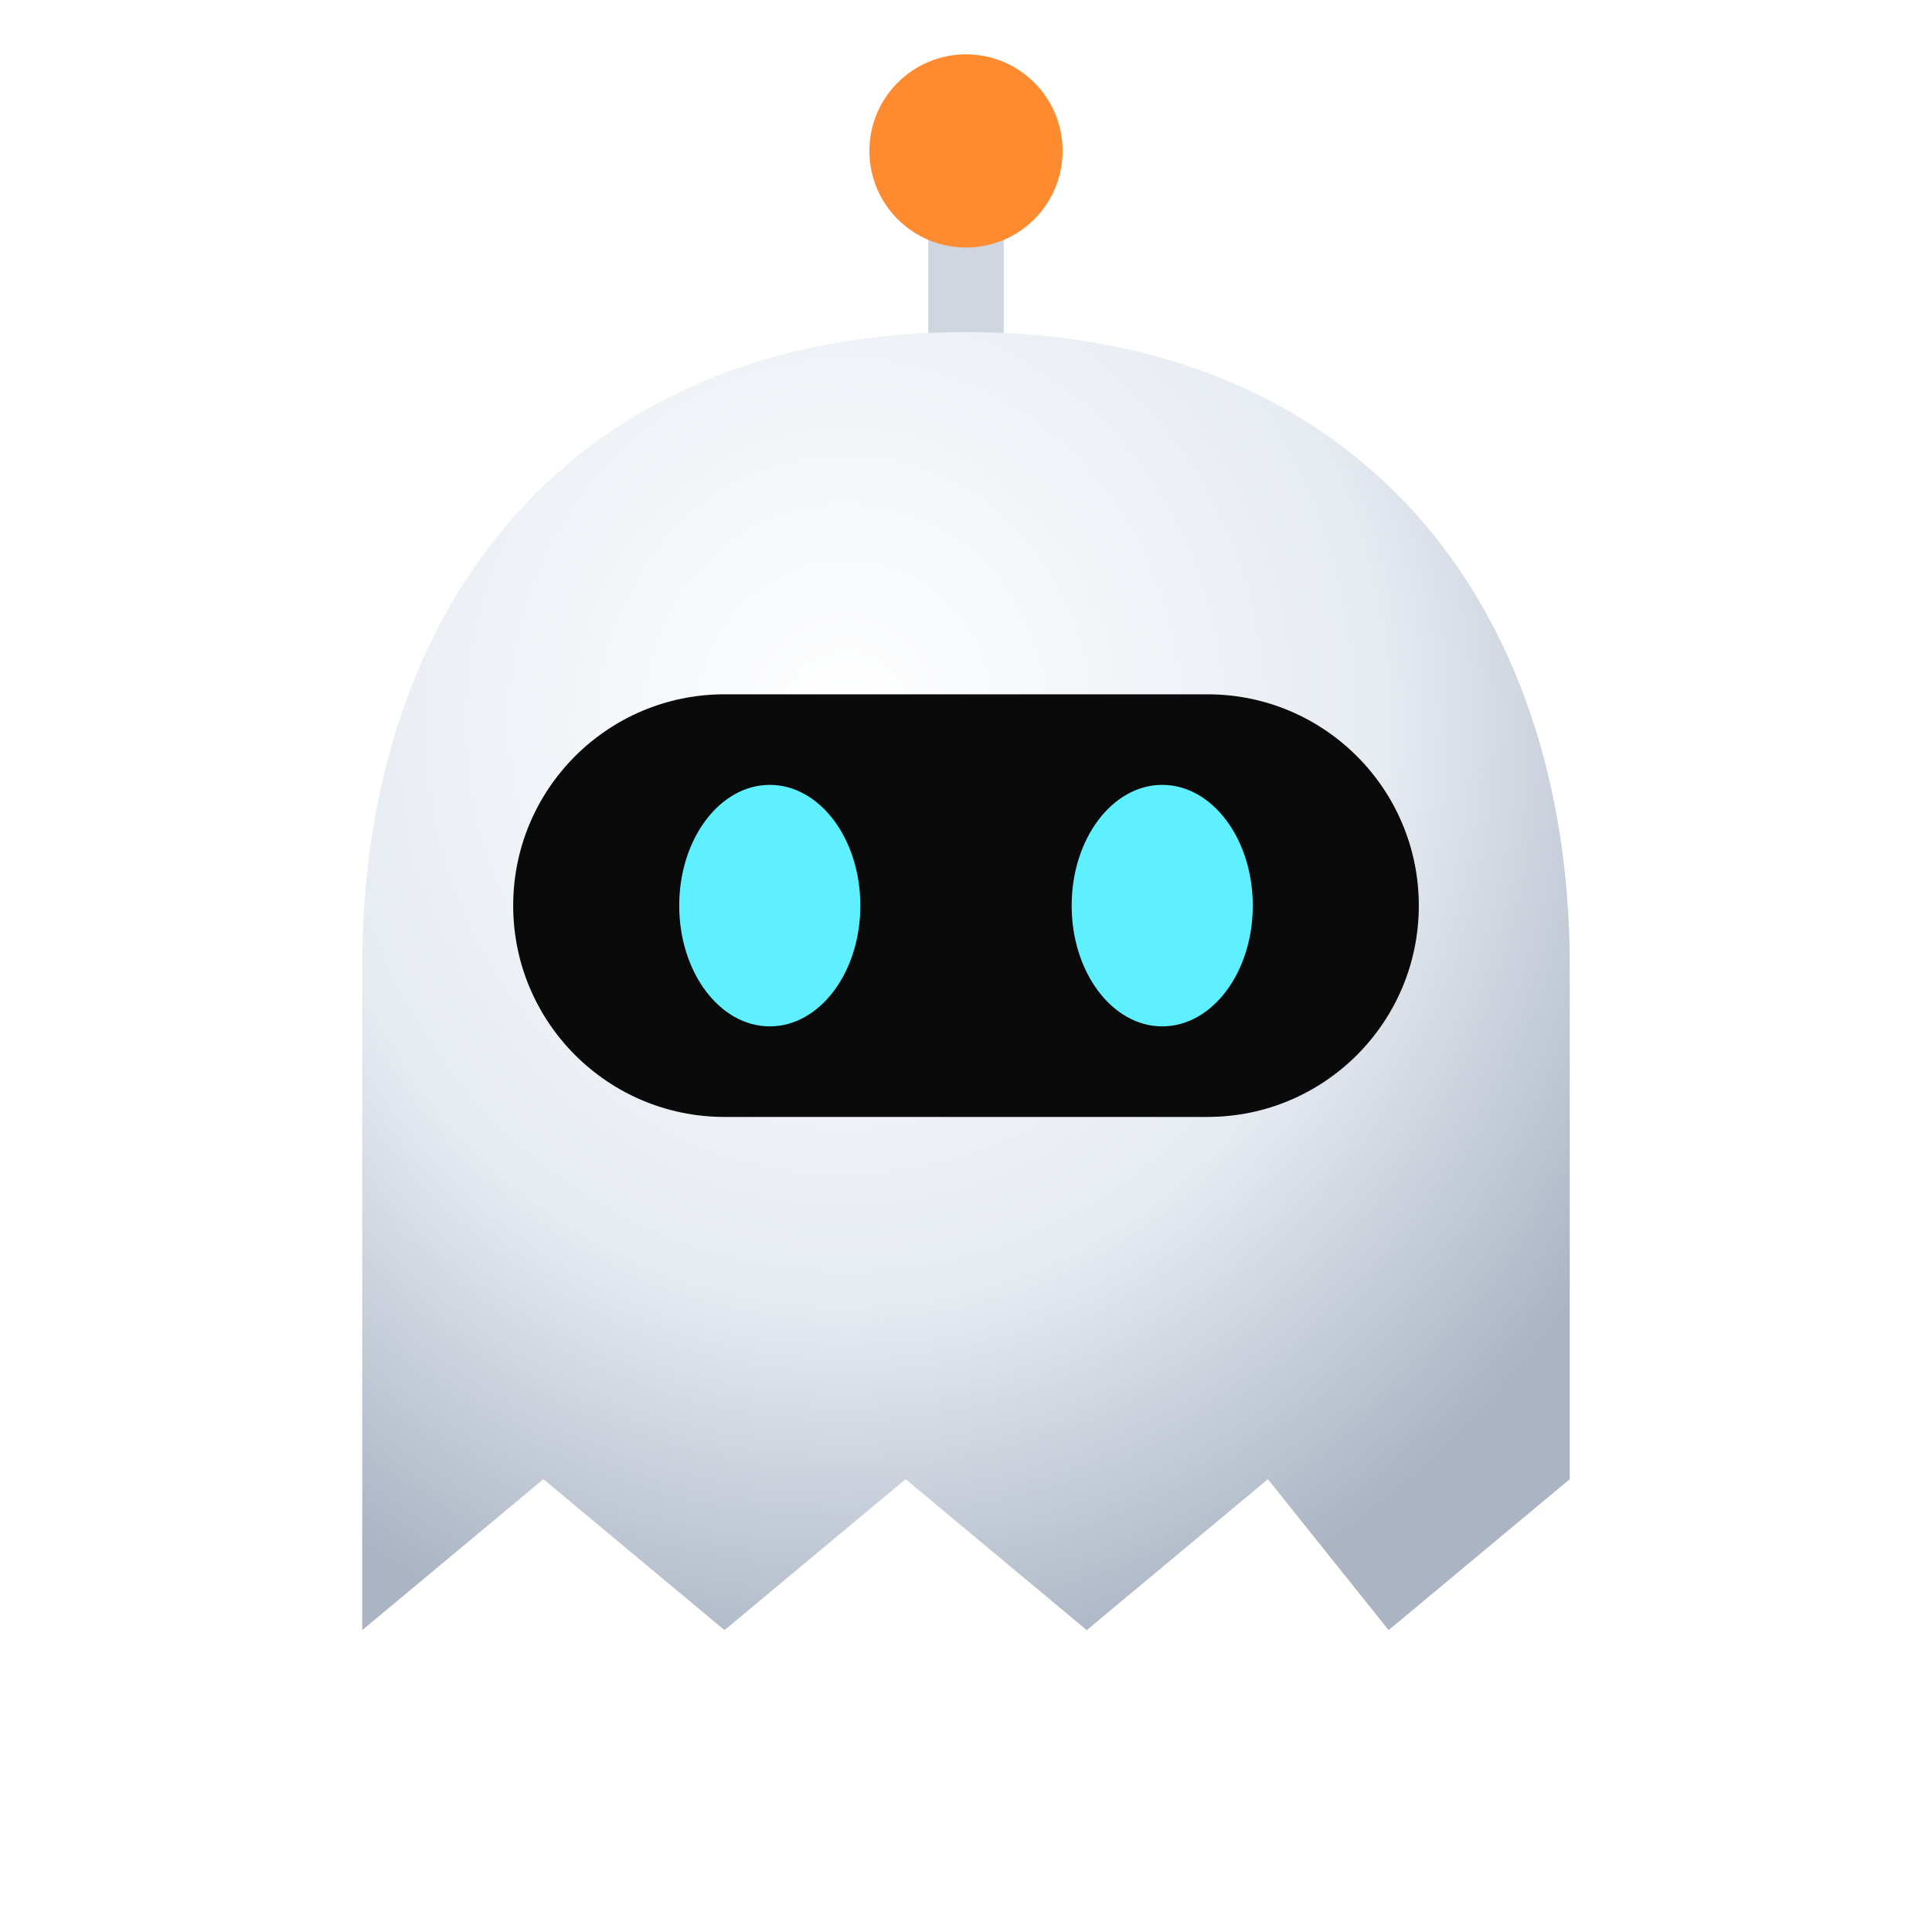
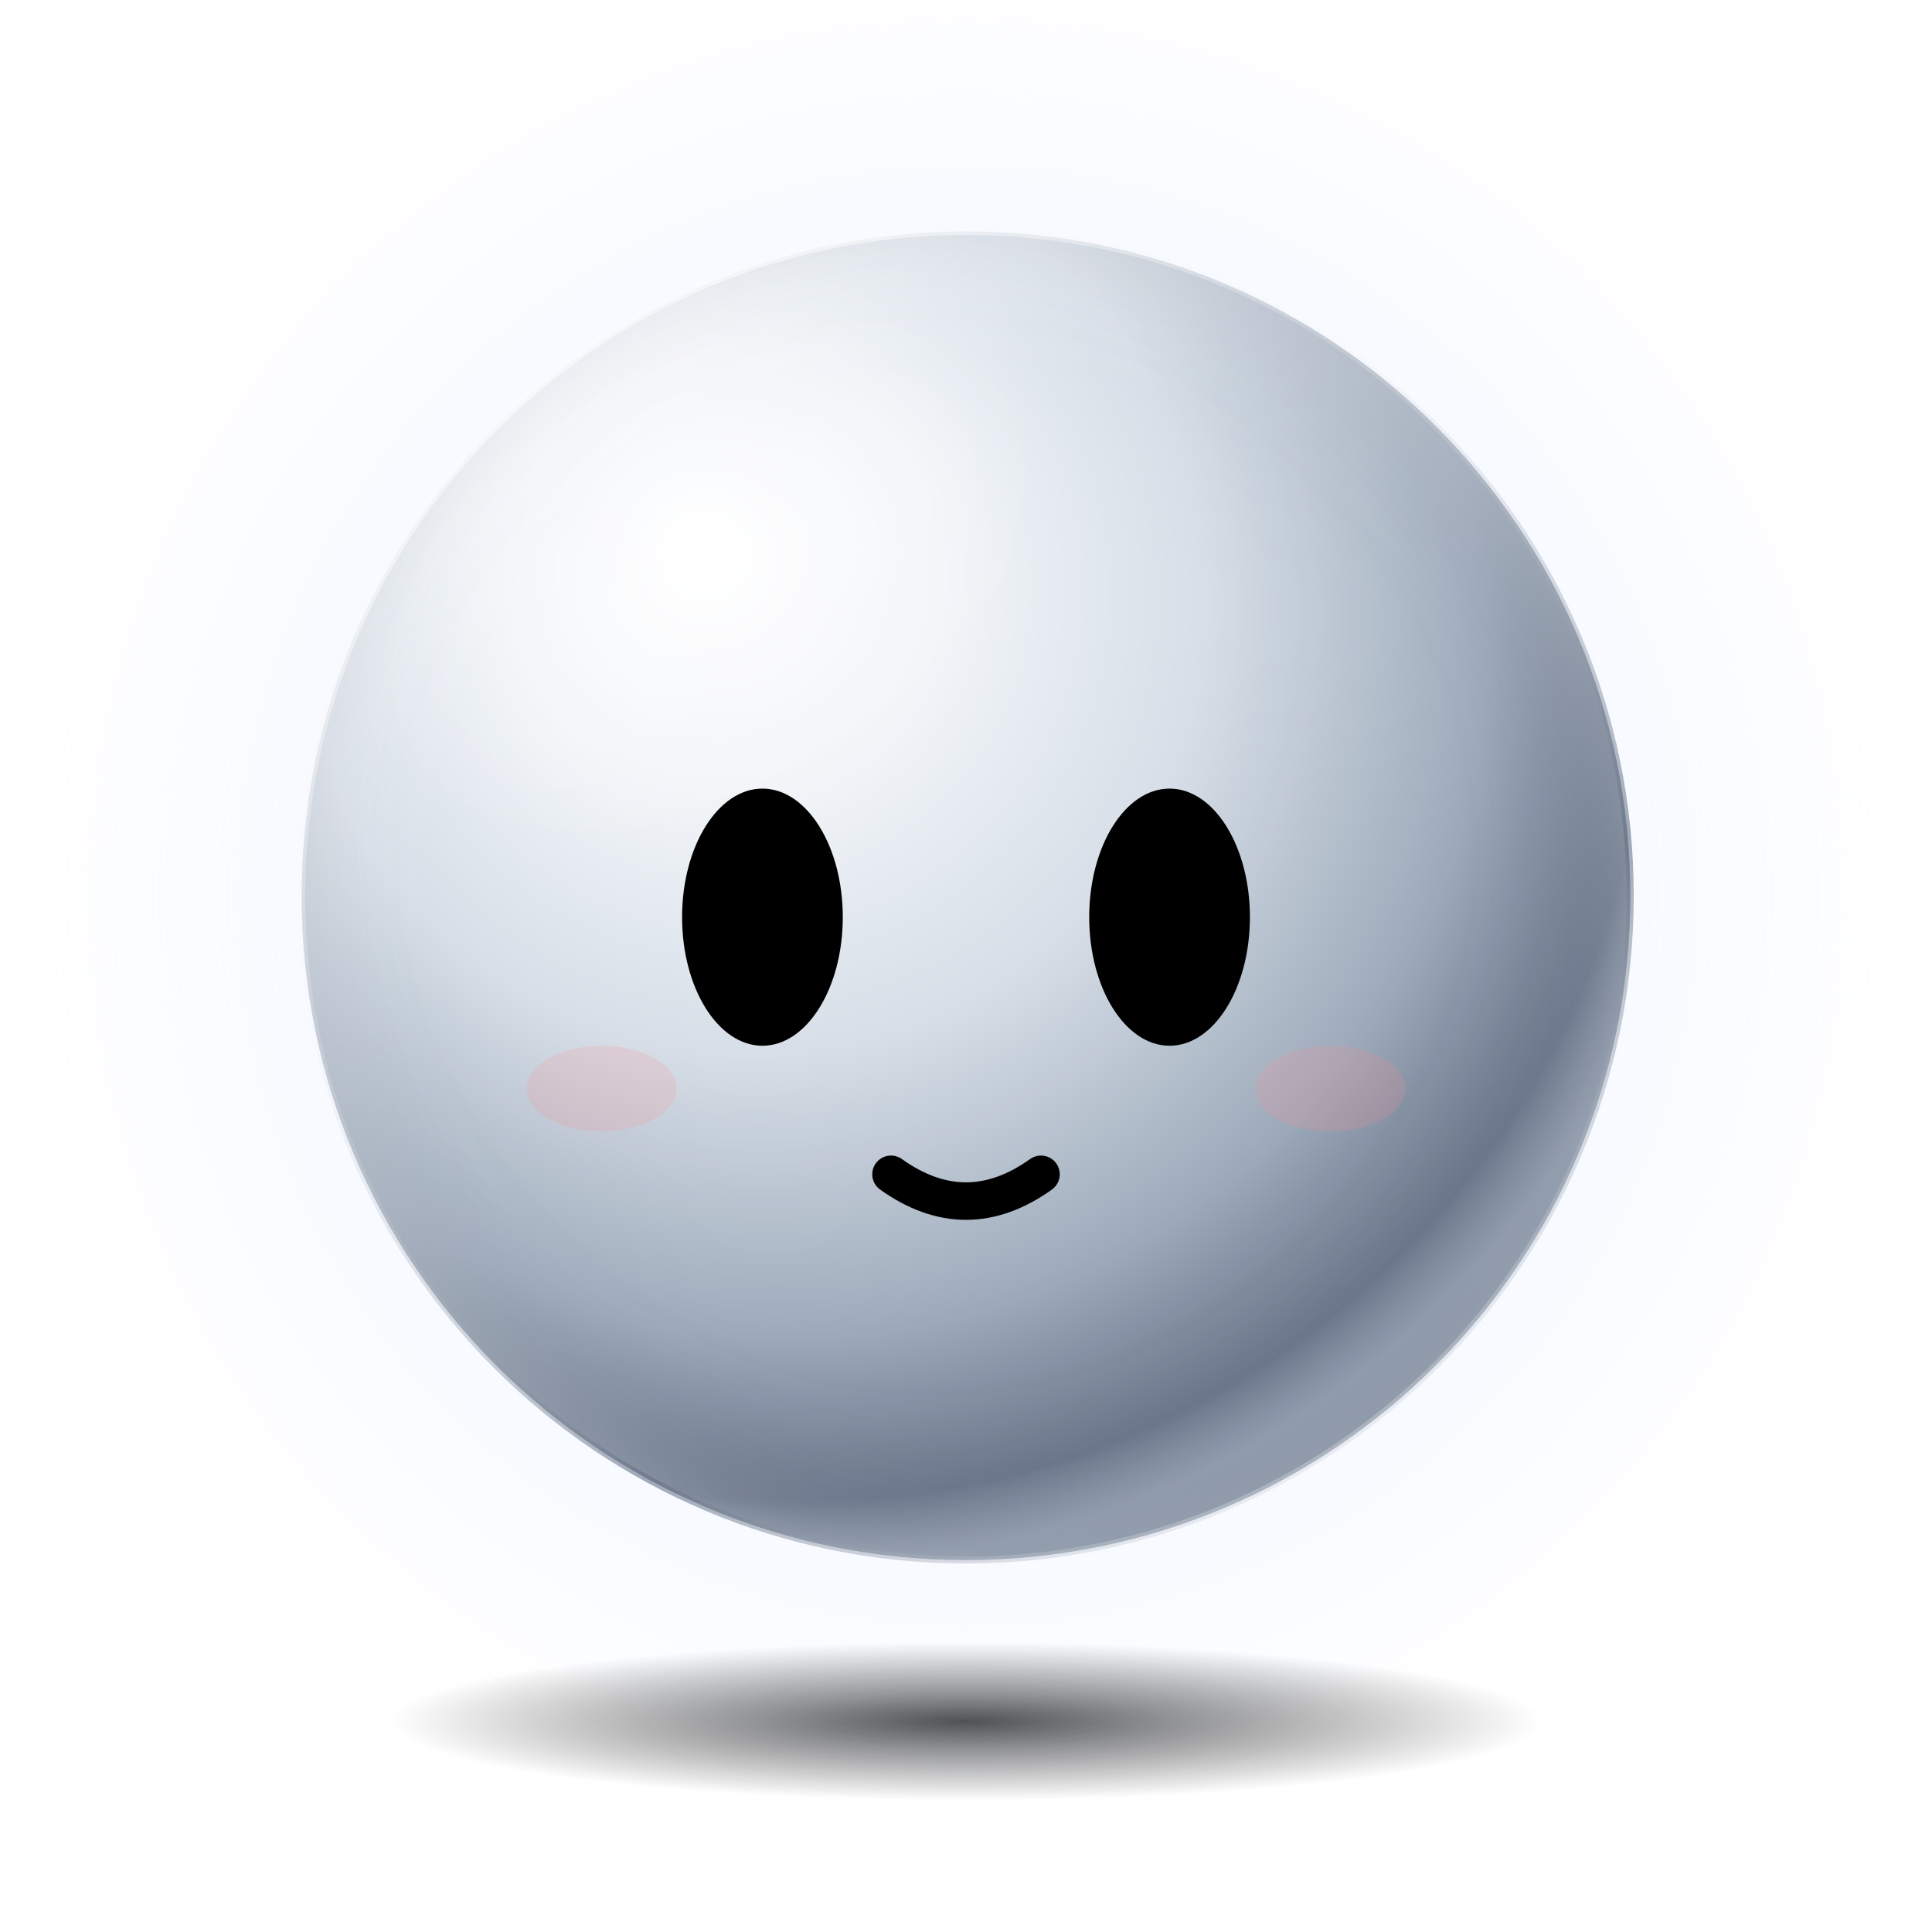
- <svg xmlns="http://www.w3.org/2000/svg" viewBox="0 0 64 64">
-   <style>@keyframes bl{0%,92%,100%{transform:scaleY(1)}95%{transform:scaleY(.1)}}@keyframes fl{0%,100%{transform:translateY(0)}50%{transform:translateY(-2px)}}.e{transform-box:fill-box;transform-origin:center;animation:bl 4s infinite}.f{animation:fl 3s ease-in-out infinite}@media (prefers-reduced-motion:reduce){.e,.f{animation:none}}</style>
+ <svg xmlns="http://www.w3.org/2000/svg" viewBox="0 0 220 220">
+   <style>@keyframes bl{0%,92%,100%{transform:scaleY(1)}95%{transform:scaleY(.1)}}@keyframes fl{0%,100%{transform:translateY(0)}50%{transform:translateY(-4%)}}.e{transform-box:fill-box;transform-origin:center;animation:bl 4.2s infinite 1.2s}.f{animation:fl 3.6s ease-in-out infinite}@media (prefers-reduced-motion:reduce){.e,.f{animation:none}}</style>
  <defs>
-     <radialGradient id="g" cx="40%" cy="30%" r="75%">
-       <stop stop-color="#fff" />
-       <stop offset=".6" stop-color="#e6ebf2" />
-       <stop offset="1" stop-color="#aab4c3" />
+     <radialGradient id="g-body" cx="38%" cy="32%" r="68%" fx="30%" fy="24%">
+       <stop stop-color="#ffffff" />
+       <stop offset=".24" stop-color="#f1f4f8" />
+       <stop offset=".5" stop-color="#d5dde6" />
+       <stop offset=".77" stop-color="#9ba8b9" />
+       <stop offset=".94" stop-color="#647185" />
+       <stop offset="1" stop-color="#9ba8b9" />
    </radialGradient>
+     <radialGradient id="g-softbox">
+       <stop stop-color="#ffffff" stop-opacity=".82" />
+       <stop offset=".45" stop-color="#ffffff" stop-opacity=".4" />
+       <stop offset="1" stop-color="#ffffff" stop-opacity="0" />
+     </radialGradient>
+     <linearGradient id="g-edge" x1=".12" y1="0" x2=".78" y2="1">
+       <stop stop-color="#ffffff" stop-opacity=".85" />
+       <stop offset=".36" stop-color="#f1f4f8" stop-opacity=".2" />
+       <stop offset=".72" stop-color="#647185" stop-opacity=".6" />
+       <stop offset="1" stop-color="#f1f4f8" stop-opacity=".35" />
+     </linearGradient>
+     <radialGradient id="g-graphite" cx="32%" cy="18%" r="88%">
+       <stop stop-color="#788898" />
+       <stop offset=".3" stop-color="#465264" />
+       <stop offset=".64" stop-color="#242c3b" />
+       <stop offset=".88" stop-color="#101622" />
+       <stop offset="1" stop-color="#354154" />
+     </radialGradient>
+     <linearGradient id="g-metal" x1="0" y1="0" x2=".3" y2="1">
+       <stop stop-color="#8e9cab" />
+       <stop offset=".22" stop-color="#56677a" />
+       <stop offset=".5" stop-color="#283448" />
+       <stop offset=".8" stop-color="#151c29" />
+       <stop offset="1" stop-color="#57677b" />
+     </linearGradient>
+     <radialGradient id="g-occlusion">
+       <stop stop-color="#090d18" stop-opacity=".65" />
+       <stop offset=".5" stop-color="#090d18" stop-opacity=".28" />
+       <stop offset="1" stop-color="#090d18" stop-opacity="0" />
+     </radialGradient>
+     <radialGradient id="g-shadow">
+       <stop stop-color="#000" stop-opacity=".72" />
+       <stop offset=".36" stop-color="#000" stop-opacity=".44" />
+       <stop offset="1" stop-color="#000" stop-opacity="0" />
+     </radialGradient>
+     <filter id="g-volume" x="-10%" y="-10%" width="120%" height="120%" color-interpolation-filters="sRGB">
+       <feGaussianBlur in="SourceAlpha" stdDeviation="5" result="rounded" />
+       <feOffset in="rounded" dx="-3" dy="-4" result="shadeOffset" />
+       <feComposite in="SourceAlpha" in2="shadeOffset" operator="out" result="shadeEdge" />
+       <feFlood flood-color="#647185" flood-opacity=".58" />
+       <feComposite in2="shadeEdge" operator="in" result="contourShade" />
+       <feOffset in="rounded" dx="2" dy="3" result="lightOffset" />
+       <feComposite in="SourceAlpha" in2="lightOffset" operator="out" result="lightEdge" />
+       <feFlood flood-color="#ffffff" flood-opacity=".42" />
+       <feComposite in2="lightEdge" operator="in" result="contourLight" />
+       <feMerge>
+         <feMergeNode in="SourceGraphic" />
+         <feMergeNode in="contourShade" />
+         <feMergeNode in="contourLight" />
+       </feMerge>
+     </filter>
+     <clipPath id="g-cloud-clip">
+       <path d="M-47 38C-65 37-77 23-74 6C-72-6-64-16-53-18C-58-44-39-65-17-57C-6-76 23-74 36-55C54-59 70-43 68-24C82-15 86 4 76 20C72 29 63 36 51 36C43 51 22 56 7 46C-11 57-33 51-40 38C-42 39-45 39-47 38Z" />
+     </clipPath>
+     <clipPath id="g-flame-clip">
+       <path d="M58 5C67-2 78 24 94 43C106 57 116 73 116 92C116 122 93 142 61 142C28 142 5 121 5 92C5 66 28 46 41 28C49 17 50 10 58 5Z" />
+     </clipPath>
+     <radialGradient id="g-glow">
+       <stop offset=".6" stop-color="#cfe0ff" stop-opacity=".22" />
+       <stop offset="1" stop-color="#cfe0ff" stop-opacity="0" />
+     </radialGradient>
+     <clipPath id="g-orb">
+       <circle r="62" />
+     </clipPath>
  </defs>
+   <ellipse cx="110" cy="196" rx="66" ry="9" fill="url(#g-shadow)" />
  <g class="f">
-     <line x1="32" y1="12" x2="32" y2="5" stroke="#cfd6e0" stroke-width="2.5" stroke-linecap="round" />
-     <circle cx="32" cy="5" r="3.2" fill="#ff8b30" />
-     <path fill="url(#g)" d="M32 11C19 11 12 20 12 32V54L18 49L24 54L30 49L36 54L42 49L46 54L52 49V32C52 20 45 11 32 11Z" />
-     <rect x="17" y="23" width="30" height="14" rx="7" fill="#0a0a0a" />
-     <ellipse class="e" cx="25.5" cy="30" rx="3" ry="4" fill="#5ef0ff" />
-     <ellipse class="e" cx="38.5" cy="30" rx="3" ry="4" fill="#5ef0ff" />
+     <g transform="translate(110 102) scale(1.22)">
+       <circle r="86" fill="url(#g-glow)" />
+       <circle r="62" fill="url(#g-body)" filter="url(#g-volume)" opacity=".96" />
+       <g clip-path="url(#g-orb)">
+         <ellipse cx="-24" cy="-30" rx="34" ry="22" transform="rotate(-30 -24 -30)" fill="url(#g-softbox)" opacity=".55" />
+       </g>
+       <circle r="62" fill="none" stroke="url(#g-edge)" stroke-width=".65" />
+       <g transform="translate(0 6)">
+         <ellipse class="e" cx="-19" cy="-4" rx="7.5" ry="12" fill="#000" />
+         <ellipse class="e" cx="19" cy="-4" rx="7.5" ry="12" fill="#000" />
+         <path d="M-7 20Q0 25 7 20" fill="none" stroke="#000" stroke-width="3.5" stroke-linecap="round" />
+         <ellipse cx="-34" cy="12" rx="7" ry="4" fill="#ff8b8b" opacity=".18" />
+         <ellipse cx="34" cy="12" rx="7" ry="4" fill="#ff8b8b" opacity=".18" />
+       </g>
+     </g>
  </g>
</svg>
